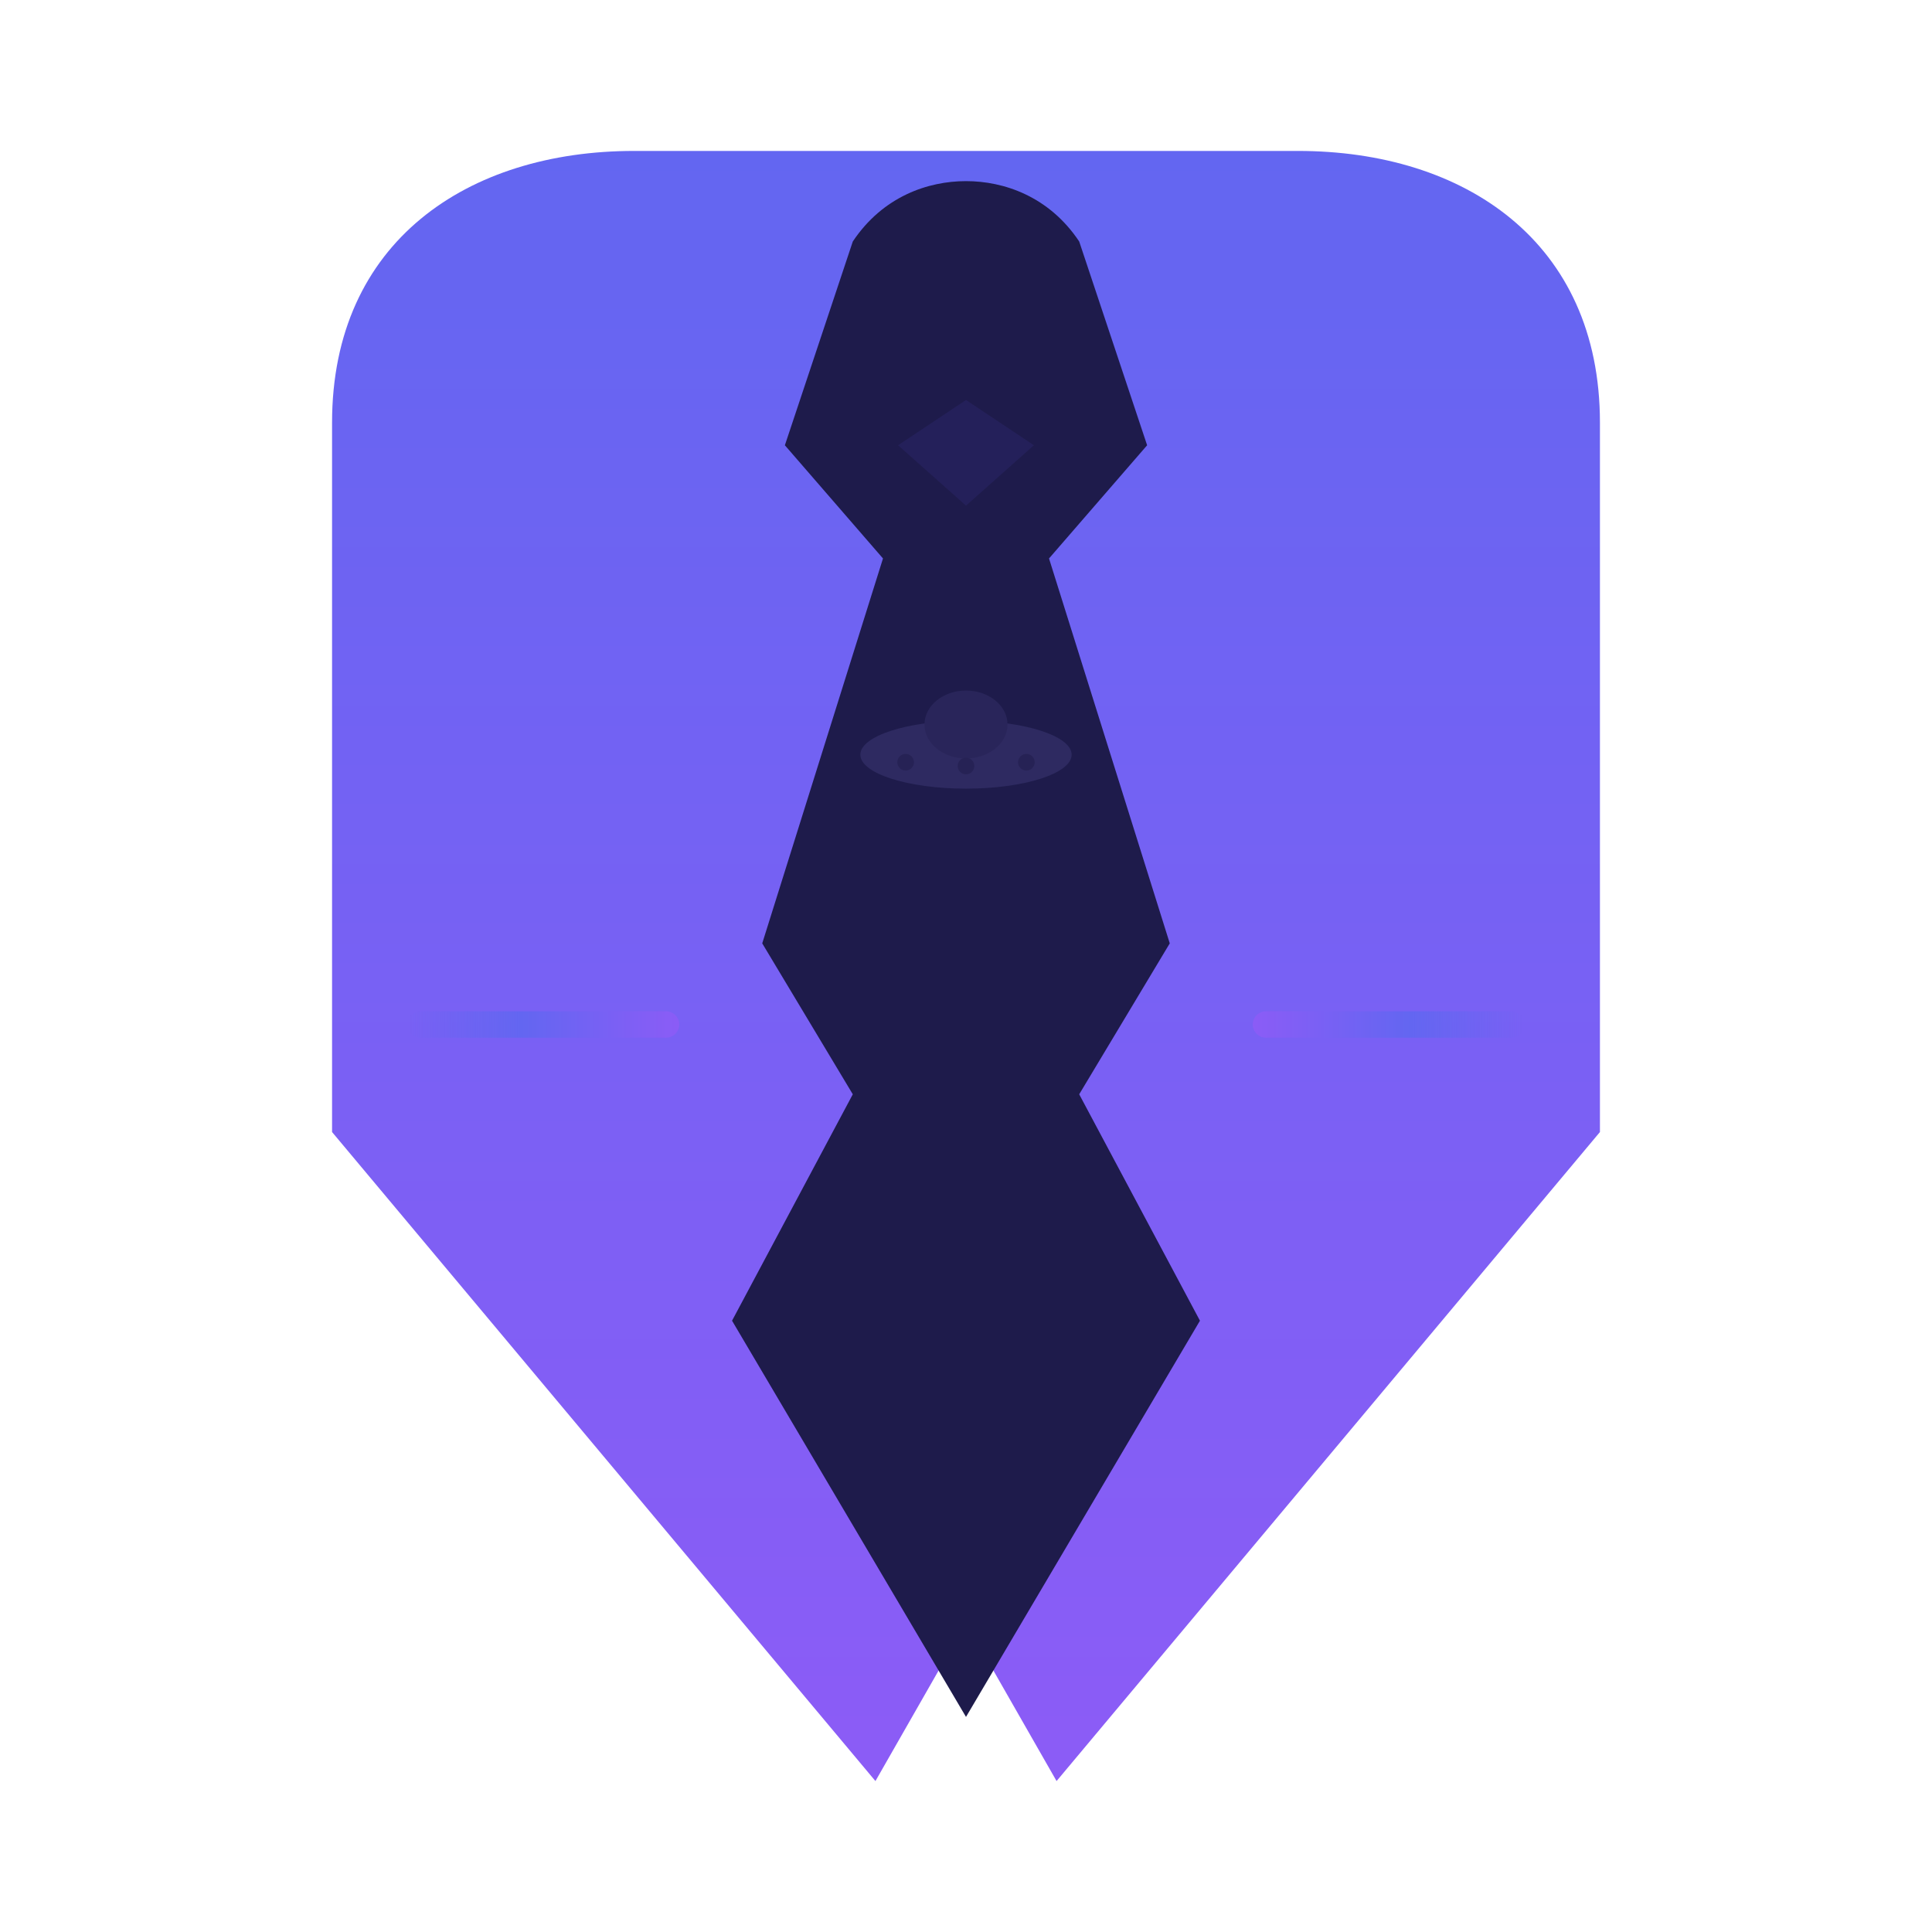
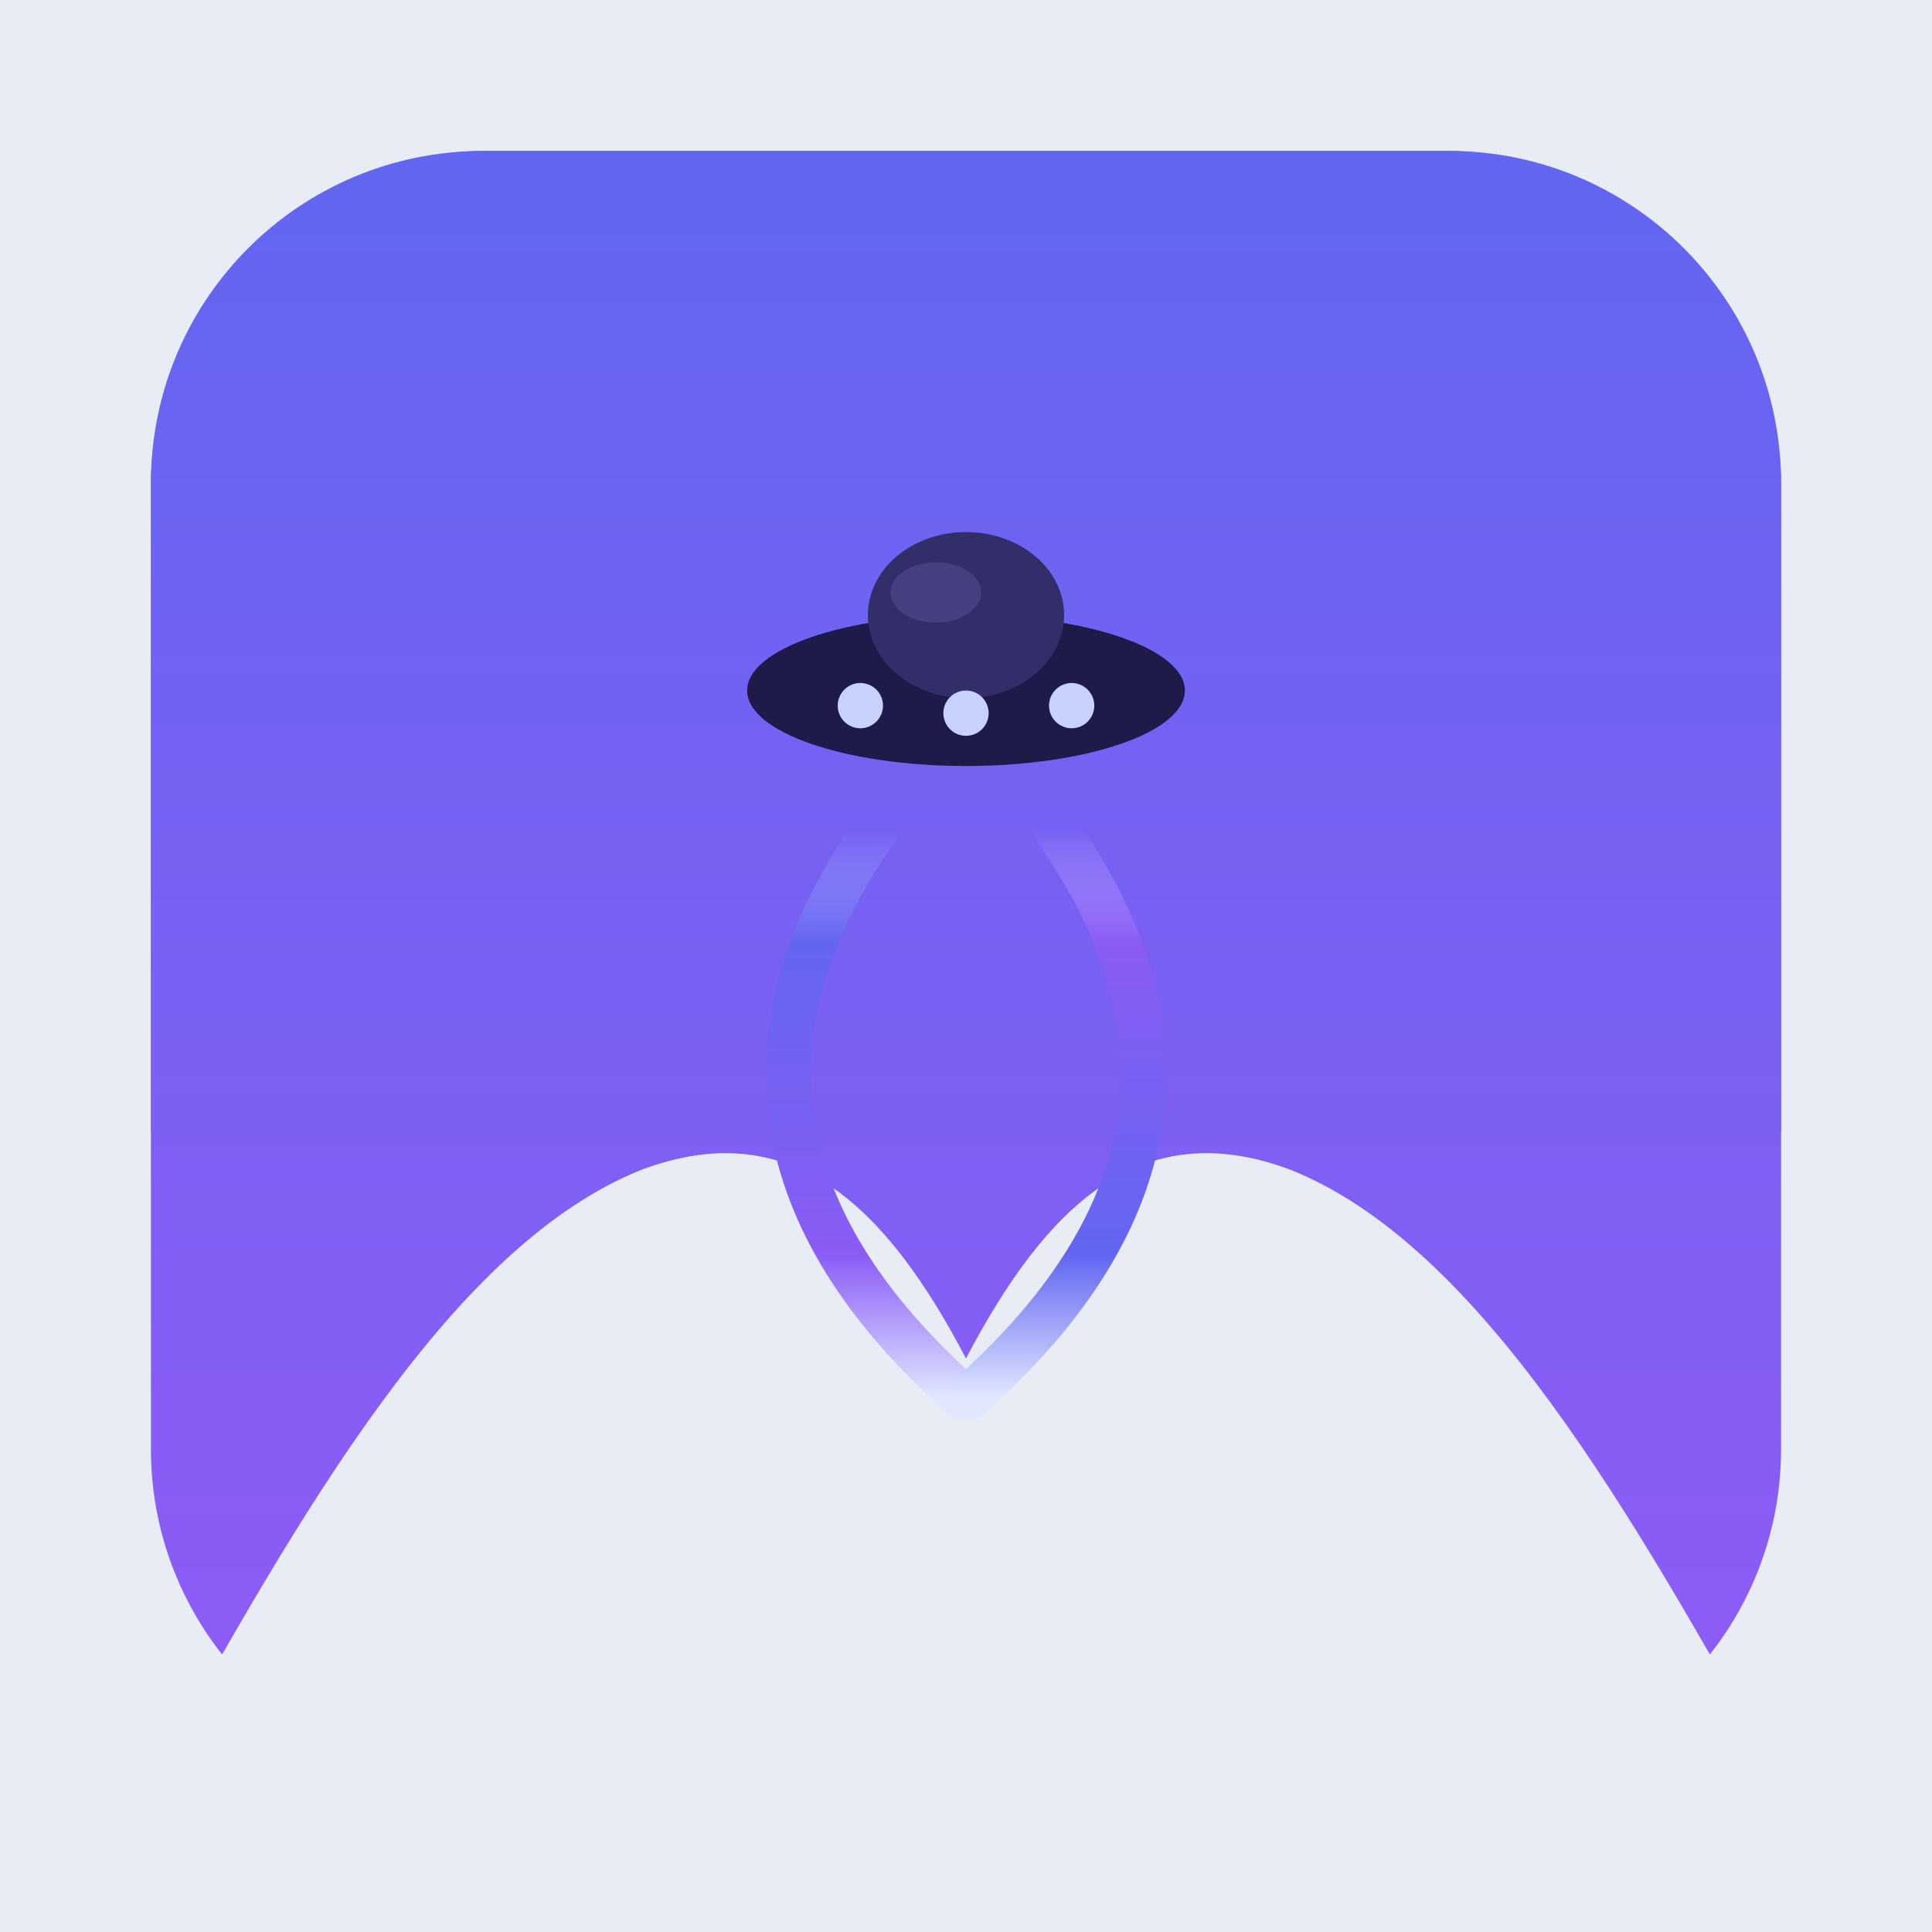
<svg xmlns="http://www.w3.org/2000/svg" viewBox="0 0 512 512" role="img" aria-label="Zozu Games">
  <defs>
-     <linearGradient id="jacket" x1="256" y1="40" x2="256" y2="460" gradientUnits="userSpaceOnUse">
+     <linearGradient id="jacket" x1="256" y1="48" x2="256" y2="420" gradientUnits="userSpaceOnUse">
      <stop offset="0" stop-color="#6366F1" />
      <stop offset="1" stop-color="#8B5CF6" />
    </linearGradient>
-     <linearGradient id="arrowL" x1="0" y1="0" x2="1" y2="0">
-       <stop offset="0" stop-color="#6366F1" stop-opacity="0" />
-       <stop offset="0.42" stop-color="#6366F1" />
-       <stop offset="1" stop-color="#8B5CF6" />
+     <linearGradient id="arrowL" x1="0" y1="0" x2="0" y2="1">
+       <stop offset="0" stop-color="#A5B4FC" stop-opacity="0" />
+       <stop offset="0.2" stop-color="#6366F1" />
+       <stop offset="0.75" stop-color="#8B5CF6" />
+       <stop offset="1" stop-color="#E0E7FF" />
    </linearGradient>
-     <linearGradient id="arrowR" x1="0" y1="0" x2="1" y2="0">
-       <stop offset="0" stop-color="#8B5CF6" />
-       <stop offset="0.58" stop-color="#6366F1" />
-       <stop offset="1" stop-color="#6366F1" stop-opacity="0" />
+     <linearGradient id="arrowR" x1="0" y1="0" x2="0" y2="1">
+       <stop offset="0" stop-color="#C4B5FD" stop-opacity="0" />
+       <stop offset="0.2" stop-color="#8B5CF6" />
+       <stop offset="0.75" stop-color="#6366F1" />
+       <stop offset="1" stop-color="#E0E7FF" />
    </linearGradient>
+     <clipPath id="squircle">
+       <rect x="40" y="40" width="432" height="432" rx="88" />
+     </clipPath>
  </defs>
-   <rect width="512" height="512" fill="#FFFFFF" />
-   <path fill="url(#jacket)" d="     M 88 112     C 88 64 124 40 168 40     H 344     C 388 40 424 64 424 112     V 300     L 280 472     L 256 430     L 232 472     L 88 300     Z   " />
-   <rect x="108" y="268" width="72" height="7" rx="3.5" fill="url(#arrowL)" />
-   <rect x="332" y="268" width="72" height="7" rx="3.5" fill="url(#arrowR)" />
-   <path fill="#1E1B4B" d="     M 226 64     C 234 52 246 48 256 48     C 266 48 278 52 286 64     L 304 118     L 278 148     L 310 250     L 286 290     L 318 350     L 256 455     L 194 350     L 226 290     L 202 250     L 234 148     L 208 118     Z   " />
-   <path fill="#24205A" d="M 238 118 L 256 106 L 274 118 L 256 134 Z" />
-   <g opacity="0.55">
-     <ellipse cx="256" cy="200" rx="28" ry="9" fill="#3A3672" />
-     <ellipse cx="256" cy="192" rx="11" ry="9" fill="#322E66" />
-     <circle cx="240" cy="202" r="2.2" fill="#2C285C" />
-     <circle cx="256" cy="203" r="2.2" fill="#2C285C" />
-     <circle cx="272" cy="202" r="2.2" fill="#2C285C" />
+   <rect width="512" height="512" fill="#E8ECF4" />
+   <path fill="url(#jacket)" clip-path="url(#squircle)" d="     M 40 40     H 472     V 472     H 40     Z     M 40 472     C 80 400, 120 330, 170 310     C 210 295, 235 320, 256 360     C 277 320, 302 295, 342 310     C 392 330, 432 400, 472 472     L 40 472     Z   " fill-rule="evenodd" />
+   <path fill="url(#jacket)" d="     M 128 40     H 384     C 428 40 472 84 472 128     V 300     C 430 250 380 220 340 235     C 300 250 275 300 256 355     C 237 300 212 250 172 235     C 132 220 82 250 40 300     V 128     C 40 84 84 40 128 40     Z   " />
+   <g transform="translate(256 175)">
+     <ellipse cx="0" cy="8" rx="58" ry="20" fill="#1E1B4B" />
+     <ellipse cx="0" cy="-12" rx="26" ry="22" fill="#322E6A" />
+     <ellipse cx="-8" cy="-18" rx="12" ry="8" fill="#5B5699" opacity="0.45" />
+     <circle cx="-28" cy="12" r="6" fill="#C7D2FE" />
+     <circle cx="0" cy="14" r="6" fill="#C7D2FE" />
+     <circle cx="28" cy="12" r="6" fill="#C7D2FE" />
  </g>
+   <path d="M 232 220 C 190 280, 210 330, 255 370" fill="none" stroke="url(#arrowL)" stroke-width="12" stroke-linecap="round" />
+   <path d="M 280 220 C 322 280, 302 330, 257 370" fill="none" stroke="url(#arrowR)" stroke-width="12" stroke-linecap="round" />
</svg>
